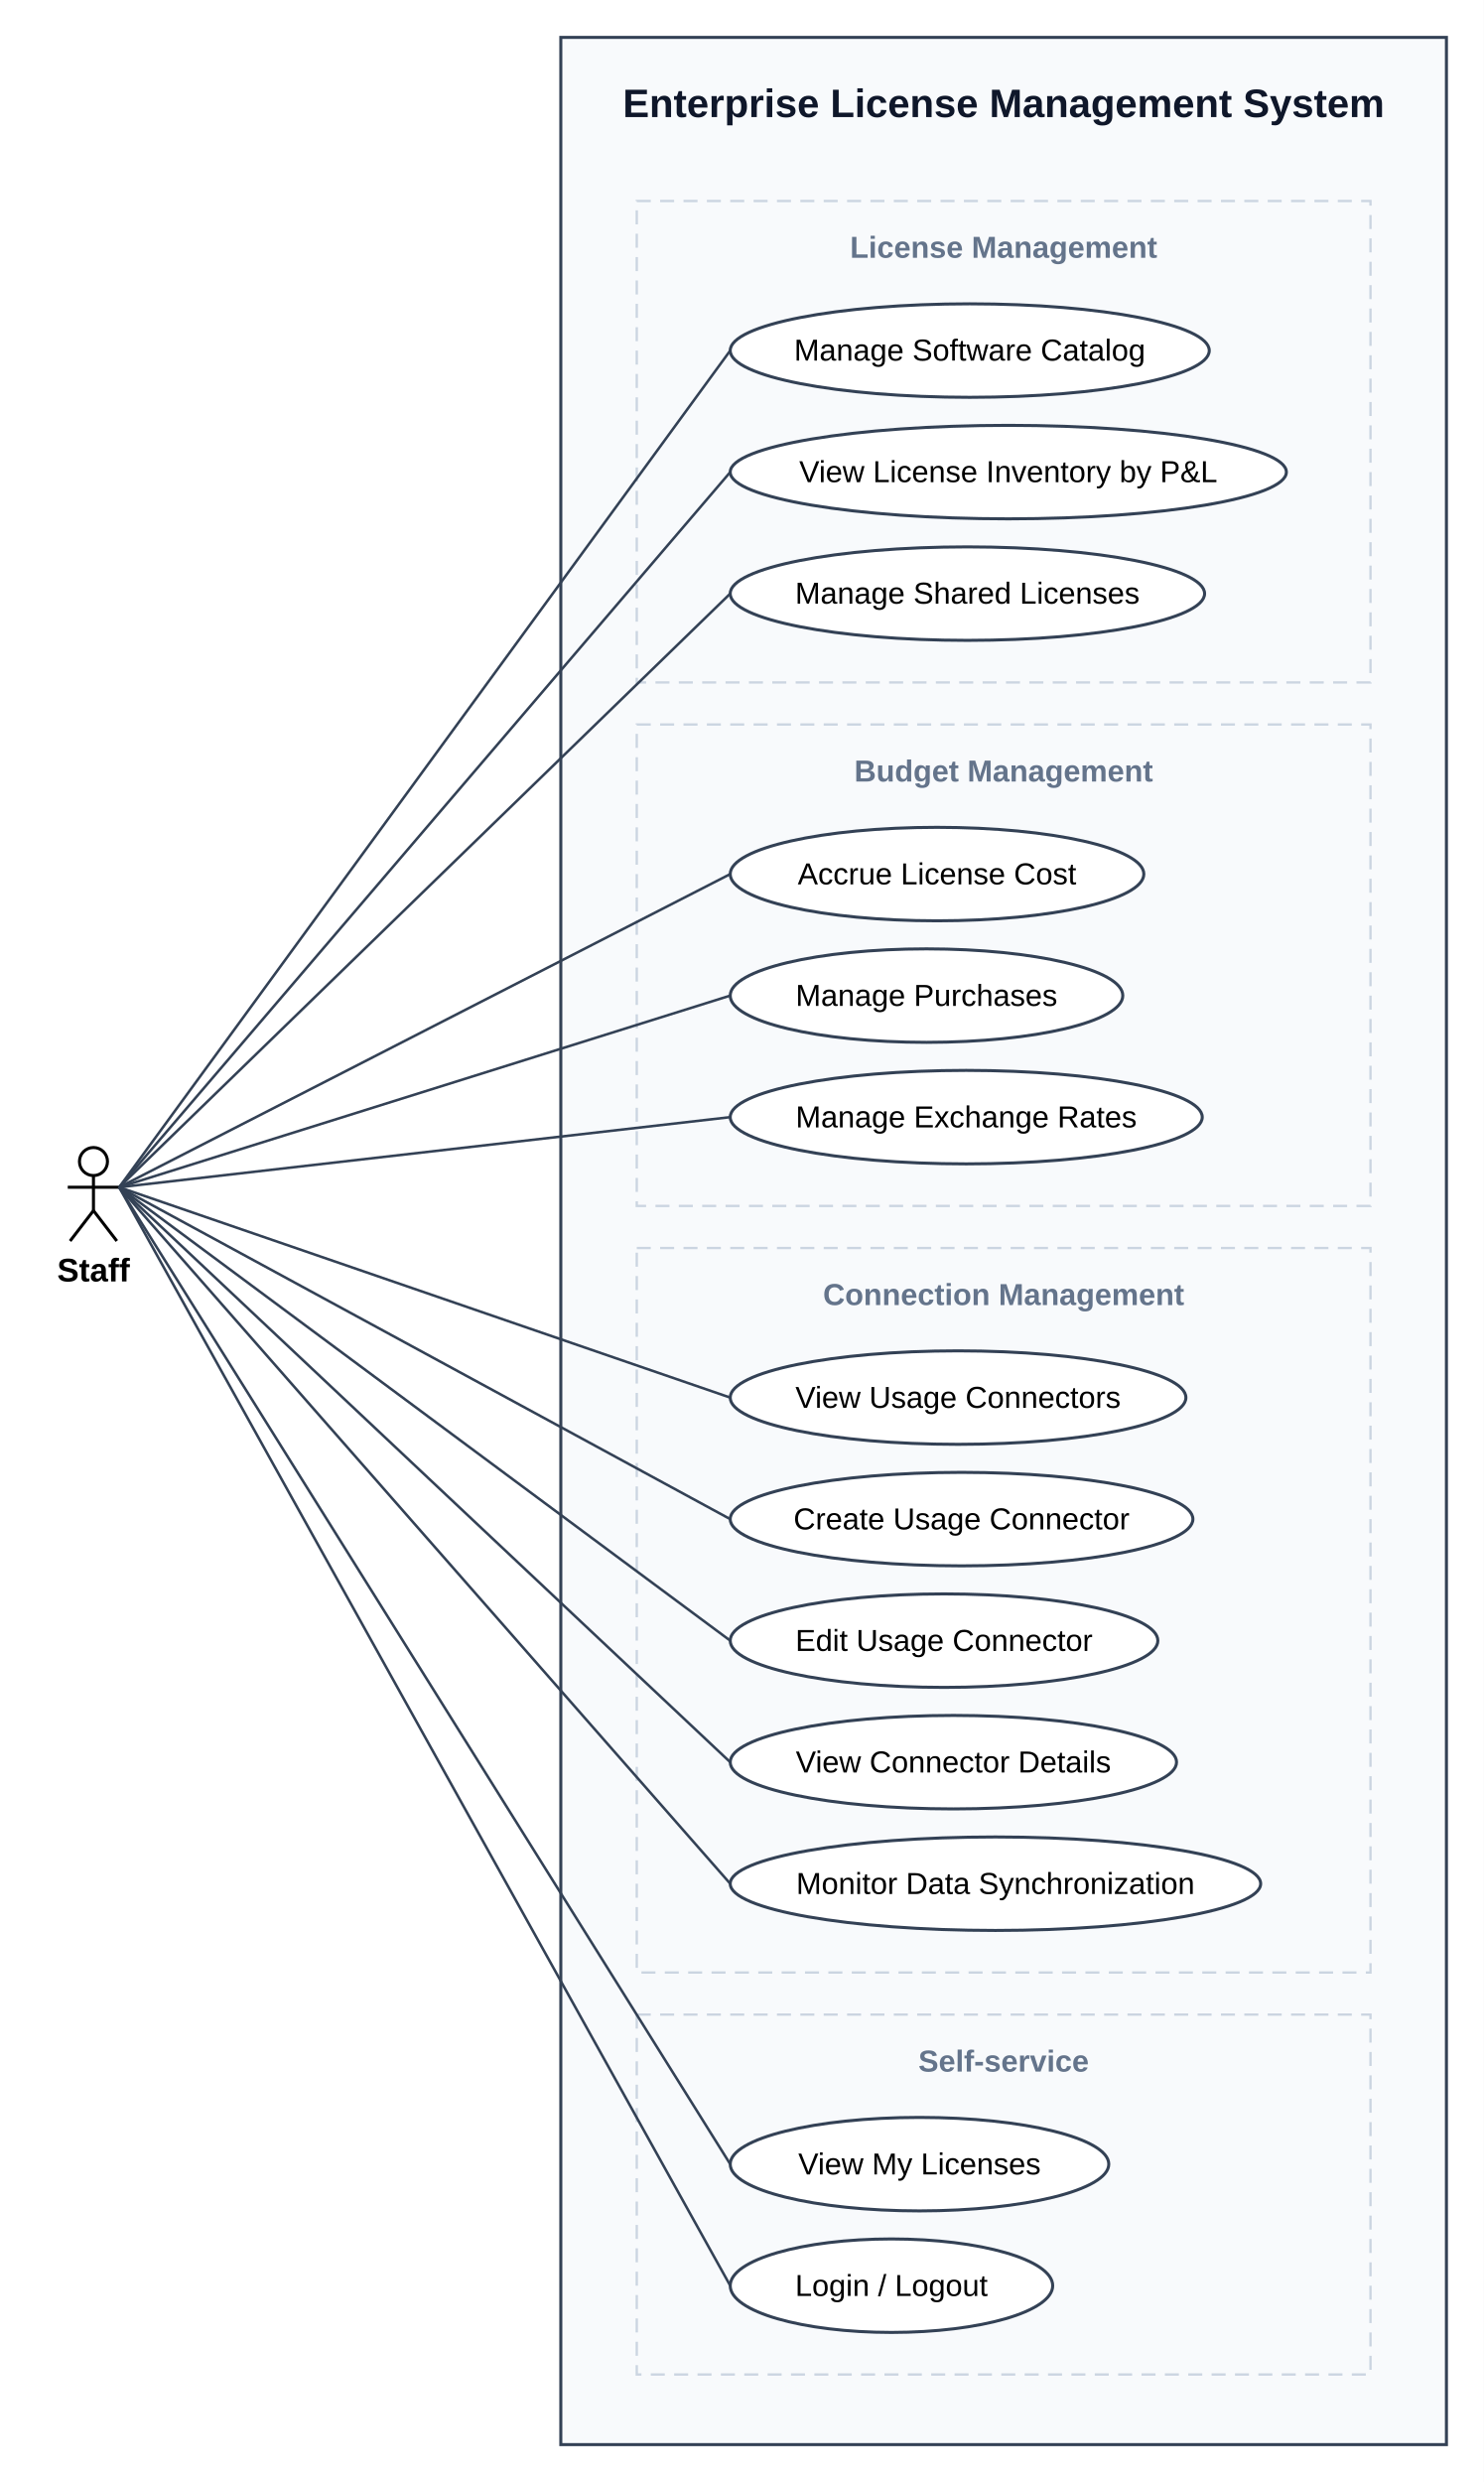
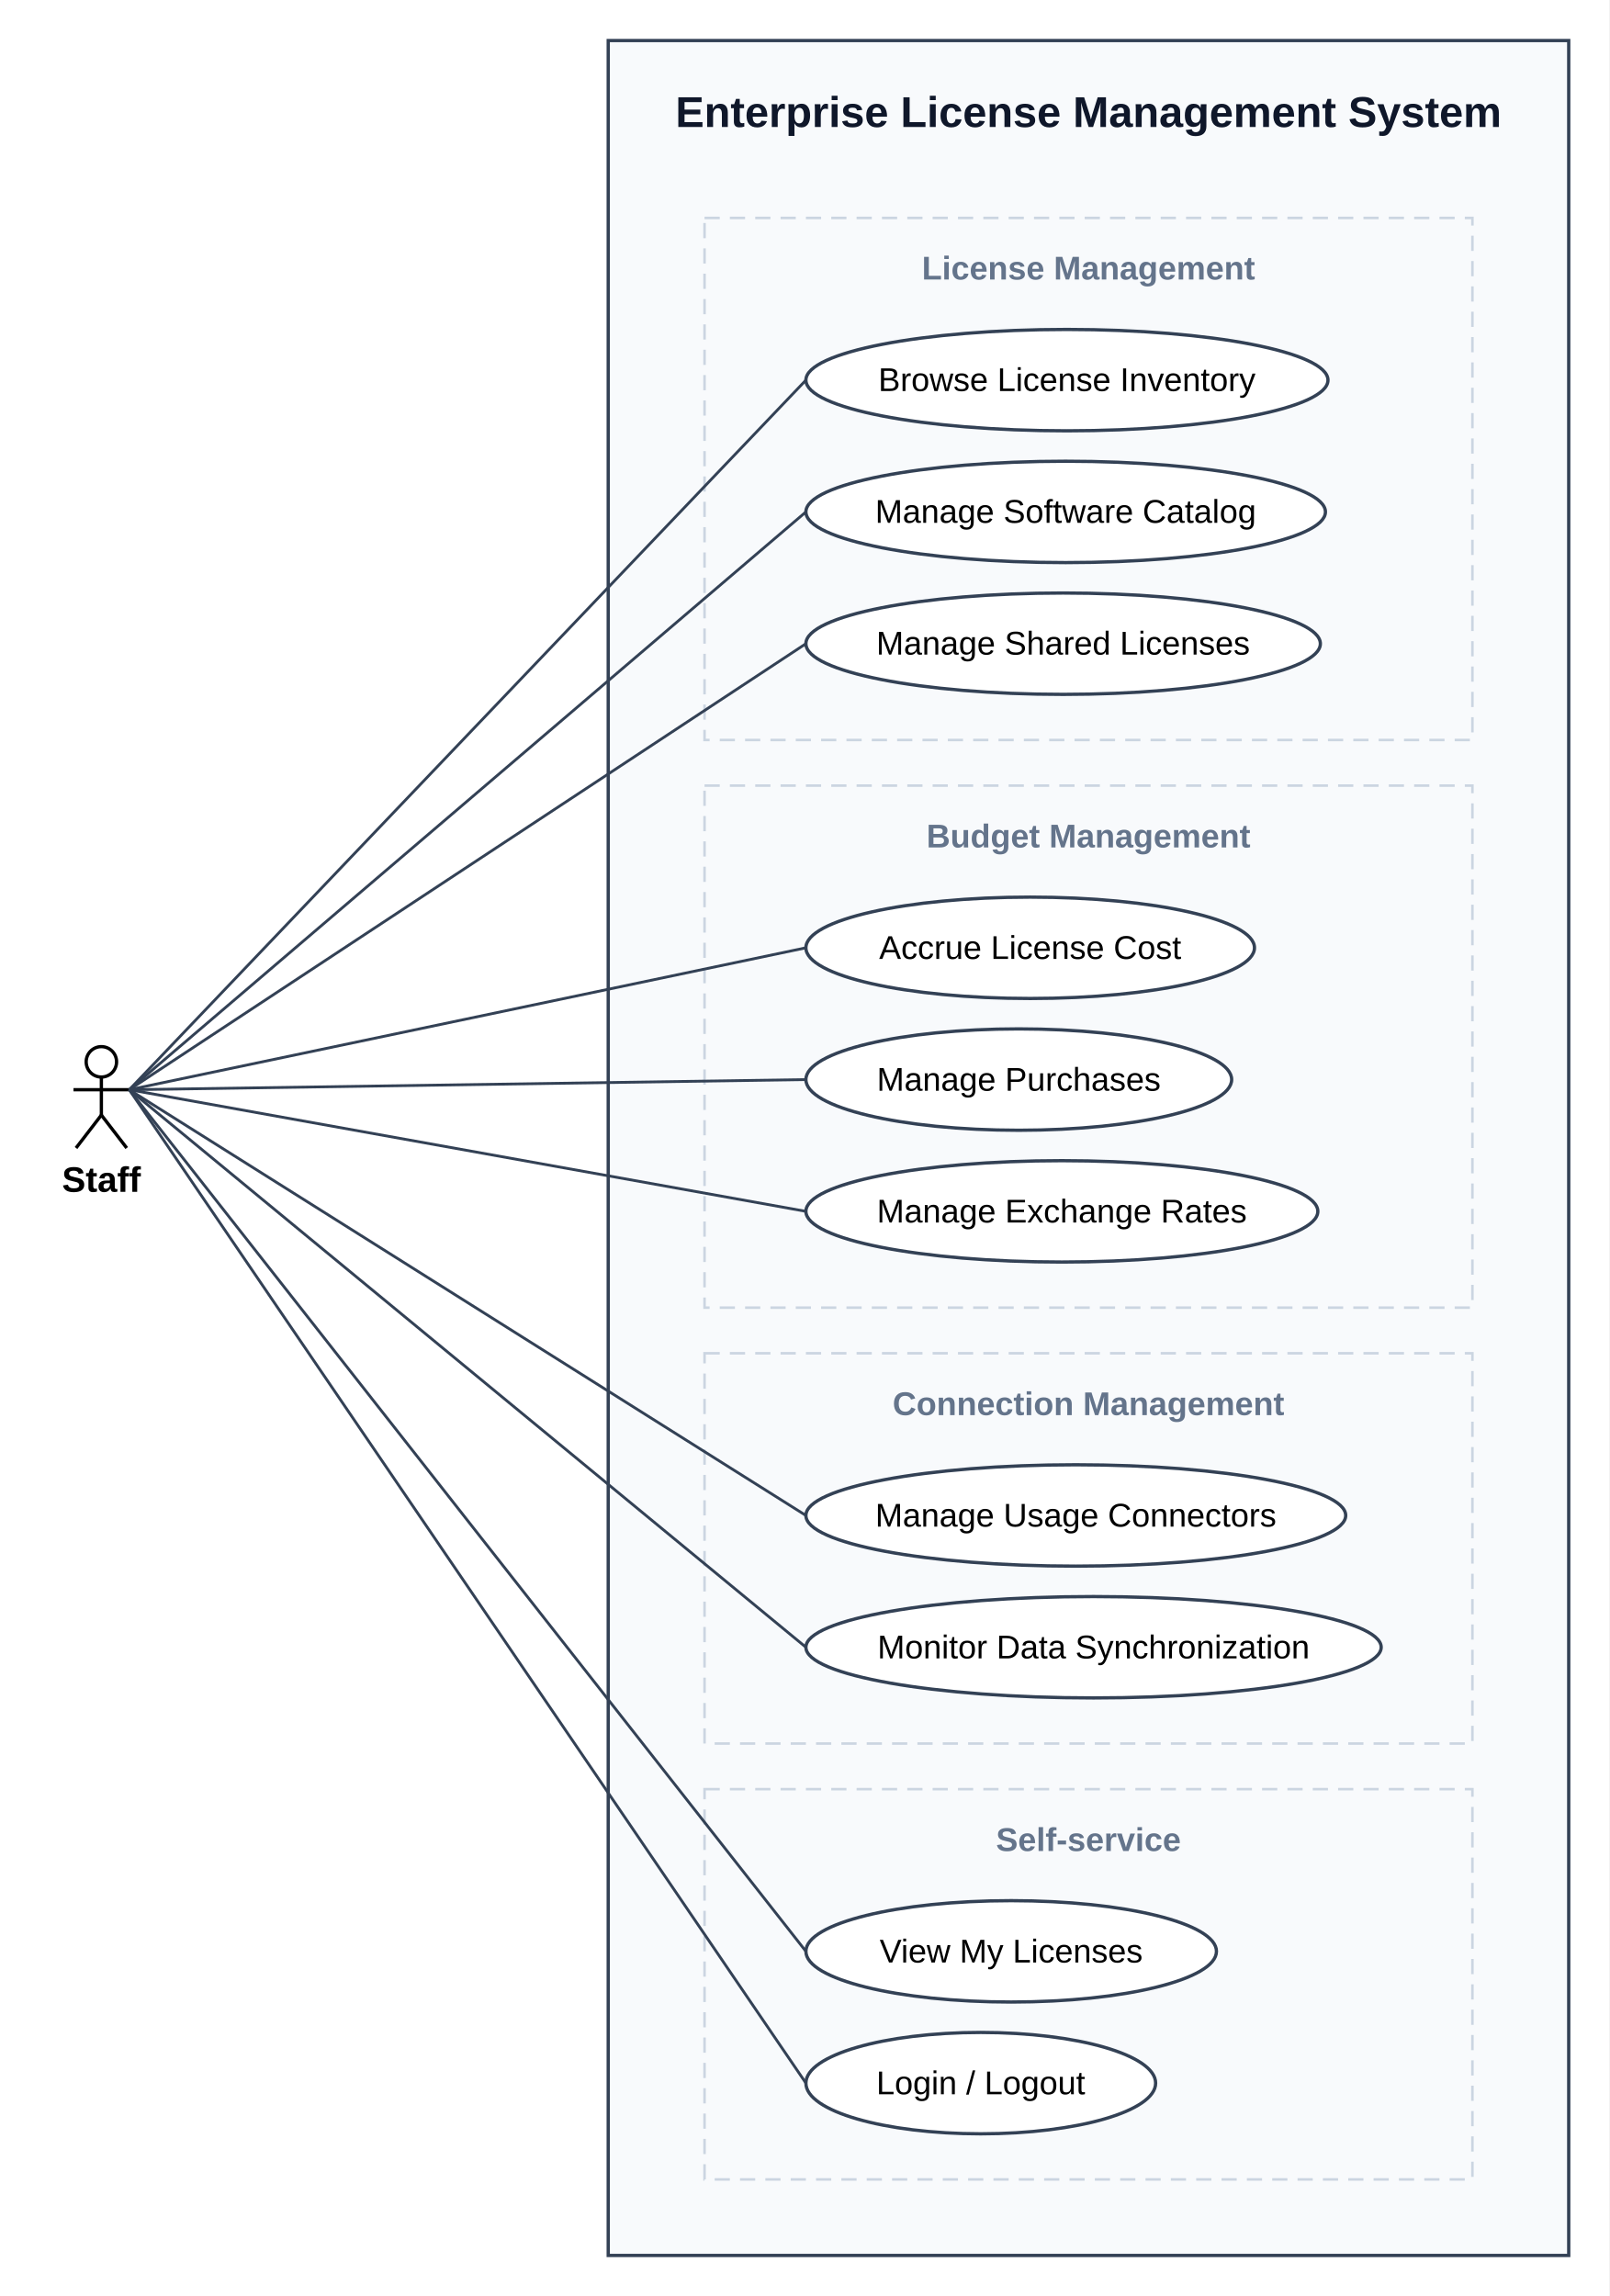
- <svg xmlns="http://www.w3.org/2000/svg" width="635" height="1062" viewBox="0 0 635 1062" font-family="Liberation Sans, Arial, Helvetica, sans-serif">
+ <svg xmlns="http://www.w3.org/2000/svg" width="635" height="906" viewBox="0 0 635 906" font-family="Liberation Sans, Arial, Helvetica, sans-serif">
  <rect width="100%" height="100%" fill="#ffffff" />
  <g transform="translate(-20.0,16.0)">
-     <rect x="260.0" y="0.0" width="379.0" height="1030.0" rx="0" fill="#F8FAFC" stroke="#334155" stroke-width="1.3" />
+     <rect x="260.0" y="0.0" width="379.0" height="874.0" rx="0" fill="#F8FAFC" stroke="#334155" stroke-width="1.3" />
    <text x="449.5" y="34.1" font-size="17" fill="#0f172a" text-anchor="middle" font-weight="bold" xml:space="preserve">Enterprise License Management System</text>
-     <rect x="292.5" y="70.0" width="314.0" height="206.0" rx="0" fill="#F8FAFC" stroke="#CBD5E1" stroke-width="1" stroke-dasharray="6 4" />
+     <rect x="298.0" y="70.0" width="303.0" height="206.0" rx="0" fill="#F8FAFC" stroke="#CBD5E1" stroke-width="1" stroke-dasharray="6 4" />
    <text x="449.5" y="94.3" font-size="13" fill="#64748B" text-anchor="middle" font-weight="bold" xml:space="preserve">License Management</text>
-     <ellipse cx="435.0" cy="134.0" rx="102.5" ry="20.0" fill="#ffffff" stroke="#334155" stroke-width="1.3" />
-     <text x="435.0" y="138.3" font-size="13" fill="#000000" text-anchor="middle" xml:space="preserve">Manage Software Catalog</text>
-     <ellipse cx="451.5" cy="186.0" rx="119.0" ry="20.0" fill="#ffffff" stroke="#334155" stroke-width="1.3" />
-     <text x="451.5" y="190.3" font-size="13" fill="#000000" text-anchor="middle" xml:space="preserve">View License Inventory by P&amp;L</text>
-     <ellipse cx="434.0" cy="238.0" rx="101.5" ry="20.0" fill="#ffffff" stroke="#334155" stroke-width="1.3" />
-     <text x="434.0" y="242.3" font-size="13" fill="#000000" text-anchor="middle" xml:space="preserve">Manage Shared Licenses</text>
-     <rect x="292.5" y="294.0" width="314.0" height="206.0" rx="0" fill="#F8FAFC" stroke="#CBD5E1" stroke-width="1" stroke-dasharray="6 4" />
+     <ellipse cx="441.0" cy="134.0" rx="103.0" ry="20.0" fill="#ffffff" stroke="#334155" stroke-width="1.3" />
+     <text x="441.0" y="138.3" font-size="13" fill="#000000" text-anchor="middle" xml:space="preserve">Browse License Inventory</text>
+     <ellipse cx="440.5" cy="186.0" rx="102.5" ry="20.0" fill="#ffffff" stroke="#334155" stroke-width="1.3" />
+     <text x="440.5" y="190.3" font-size="13" fill="#000000" text-anchor="middle" xml:space="preserve">Manage Software Catalog</text>
+     <ellipse cx="439.5" cy="238.0" rx="101.5" ry="20.0" fill="#ffffff" stroke="#334155" stroke-width="1.3" />
+     <text x="439.5" y="242.3" font-size="13" fill="#000000" text-anchor="middle" xml:space="preserve">Manage Shared Licenses</text>
+     <rect x="298.0" y="294.0" width="303.0" height="206.0" rx="0" fill="#F8FAFC" stroke="#CBD5E1" stroke-width="1" stroke-dasharray="6 4" />
    <text x="449.5" y="318.4" font-size="13" fill="#64748B" text-anchor="middle" font-weight="bold" xml:space="preserve">Budget Management</text>
-     <ellipse cx="421.0" cy="358.0" rx="88.5" ry="20.0" fill="#ffffff" stroke="#334155" stroke-width="1.3" />
-     <text x="421.0" y="362.4" font-size="13" fill="#000000" text-anchor="middle" xml:space="preserve">Accrue License Cost</text>
-     <ellipse cx="416.5" cy="410.0" rx="84.0" ry="20.0" fill="#ffffff" stroke="#334155" stroke-width="1.3" />
-     <text x="416.5" y="414.4" font-size="13" fill="#000000" text-anchor="middle" xml:space="preserve">Manage Purchases</text>
-     <ellipse cx="433.5" cy="462.0" rx="101.0" ry="20.0" fill="#ffffff" stroke="#334155" stroke-width="1.3" />
-     <text x="433.5" y="466.4" font-size="13" fill="#000000" text-anchor="middle" xml:space="preserve">Manage Exchange Rates</text>
-     <rect x="292.5" y="518.0" width="314.0" height="310.0" rx="0" fill="#F8FAFC" stroke="#CBD5E1" stroke-width="1" stroke-dasharray="6 4" />
+     <ellipse cx="426.5" cy="358.0" rx="88.5" ry="20.0" fill="#ffffff" stroke="#334155" stroke-width="1.3" />
+     <text x="426.5" y="362.4" font-size="13" fill="#000000" text-anchor="middle" xml:space="preserve">Accrue License Cost</text>
+     <ellipse cx="422.0" cy="410.0" rx="84.0" ry="20.0" fill="#ffffff" stroke="#334155" stroke-width="1.3" />
+     <text x="422.0" y="414.4" font-size="13" fill="#000000" text-anchor="middle" xml:space="preserve">Manage Purchases</text>
+     <ellipse cx="439.0" cy="462.0" rx="101.0" ry="20.0" fill="#ffffff" stroke="#334155" stroke-width="1.3" />
+     <text x="439.0" y="466.4" font-size="13" fill="#000000" text-anchor="middle" xml:space="preserve">Manage Exchange Rates</text>
+     <rect x="298.0" y="518.0" width="303.0" height="154.0" rx="0" fill="#F8FAFC" stroke="#CBD5E1" stroke-width="1" stroke-dasharray="6 4" />
    <text x="449.5" y="542.4" font-size="13" fill="#64748B" text-anchor="middle" font-weight="bold" xml:space="preserve">Connection Management</text>
-     <ellipse cx="430.0" cy="582.0" rx="97.5" ry="20.0" fill="#ffffff" stroke="#334155" stroke-width="1.3" />
-     <text x="430.0" y="586.4" font-size="13" fill="#000000" text-anchor="middle" xml:space="preserve">View Usage Connectors</text>
-     <ellipse cx="431.5" cy="634.0" rx="99.0" ry="20.0" fill="#ffffff" stroke="#334155" stroke-width="1.3" />
-     <text x="431.5" y="638.4" font-size="13" fill="#000000" text-anchor="middle" xml:space="preserve">Create Usage Connector</text>
-     <ellipse cx="424.0" cy="686.0" rx="91.5" ry="20.0" fill="#ffffff" stroke="#334155" stroke-width="1.3" />
-     <text x="424.0" y="690.4" font-size="13" fill="#000000" text-anchor="middle" xml:space="preserve">Edit Usage Connector</text>
-     <ellipse cx="428.0" cy="738.0" rx="95.5" ry="20.0" fill="#ffffff" stroke="#334155" stroke-width="1.3" />
-     <text x="428.0" y="742.4" font-size="13" fill="#000000" text-anchor="middle" xml:space="preserve">View Connector Details</text>
-     <ellipse cx="446.0" cy="790.0" rx="113.5" ry="20.0" fill="#ffffff" stroke="#334155" stroke-width="1.3" />
-     <text x="446.0" y="794.4" font-size="13" fill="#000000" text-anchor="middle" xml:space="preserve">Monitor Data Synchronization</text>
-     <rect x="292.5" y="846.0" width="314.0" height="154.0" rx="0" fill="#F8FAFC" stroke="#CBD5E1" stroke-width="1" stroke-dasharray="6 4" />
-     <text x="449.5" y="870.4" font-size="13" fill="#64748B" text-anchor="middle" font-weight="bold" xml:space="preserve">Self-service</text>
-     <ellipse cx="413.5" cy="910.0" rx="81.0" ry="20.0" fill="#ffffff" stroke="#334155" stroke-width="1.3" />
-     <text x="413.5" y="914.4" font-size="13" fill="#000000" text-anchor="middle" xml:space="preserve">View My Licenses</text>
-     <ellipse cx="401.5" cy="962.0" rx="69.0" ry="20.0" fill="#ffffff" stroke="#334155" stroke-width="1.3" />
-     <text x="401.5" y="966.4" font-size="13" fill="#000000" text-anchor="middle" xml:space="preserve">Login / Logout</text>
-     <circle cx="60" cy="481.0" r="6" fill="#fff" stroke="#000" stroke-width="1.3" />
-     <line x1="60" y1="487.0" x2="60" y2="502.0" stroke="#000" stroke-width="1.3" fill="none" />
-     <line x1="49" y1="492.0" x2="71" y2="492.0" stroke="#000" stroke-width="1.3" fill="none" />
-     <line x1="60" y1="502.0" x2="50" y2="515.0" stroke="#000" stroke-width="1.3" fill="none" />
-     <line x1="60" y1="502.0" x2="70" y2="515.0" stroke="#000" stroke-width="1.3" fill="none" />
-     <text x="60.0" y="532.3" font-size="14" fill="#000000" text-anchor="middle" font-weight="bold" xml:space="preserve">Staff</text>
-     <path d="M71.0,492.0 L332.5,134.0" fill="none" stroke="#334155" stroke-width="1.1" />
-     <path d="M71.0,492.0 L332.5,186.0" fill="none" stroke="#334155" stroke-width="1.1" />
-     <path d="M71.0,492.0 L332.5,238.0" fill="none" stroke="#334155" stroke-width="1.1" />
-     <path d="M71.0,492.0 L332.5,358.0" fill="none" stroke="#334155" stroke-width="1.1" />
-     <path d="M71.0,492.0 L332.5,410.0" fill="none" stroke="#334155" stroke-width="1.1" />
-     <path d="M71.0,492.0 L332.5,462.0" fill="none" stroke="#334155" stroke-width="1.1" />
-     <path d="M71.0,492.0 L332.5,582.0" fill="none" stroke="#334155" stroke-width="1.1" />
-     <path d="M71.0,492.0 L332.5,634.0" fill="none" stroke="#334155" stroke-width="1.1" />
-     <path d="M71.0,492.0 L332.5,686.0" fill="none" stroke="#334155" stroke-width="1.1" />
-     <path d="M71.0,492.0 L332.5,738.0" fill="none" stroke="#334155" stroke-width="1.1" />
-     <path d="M71.0,492.0 L332.5,790.0" fill="none" stroke="#334155" stroke-width="1.1" />
-     <path d="M71.0,492.0 L332.5,910.0" fill="none" stroke="#334155" stroke-width="1.1" />
-     <path d="M71.0,492.0 L332.5,962.0" fill="none" stroke="#334155" stroke-width="1.1" />
+     <ellipse cx="444.5" cy="582.0" rx="106.5" ry="20.0" fill="#ffffff" stroke="#334155" stroke-width="1.3" />
+     <text x="444.5" y="586.4" font-size="13" fill="#000000" text-anchor="middle" xml:space="preserve">Manage Usage Connectors</text>
+     <ellipse cx="451.5" cy="634.0" rx="113.5" ry="20.0" fill="#ffffff" stroke="#334155" stroke-width="1.3" />
+     <text x="451.5" y="638.4" font-size="13" fill="#000000" text-anchor="middle" xml:space="preserve">Monitor Data Synchronization</text>
+     <rect x="298.0" y="690.0" width="303.0" height="154.0" rx="0" fill="#F8FAFC" stroke="#CBD5E1" stroke-width="1" stroke-dasharray="6 4" />
+     <text x="449.5" y="714.4" font-size="13" fill="#64748B" text-anchor="middle" font-weight="bold" xml:space="preserve">Self-service</text>
+     <ellipse cx="419.0" cy="754.0" rx="81.0" ry="20.0" fill="#ffffff" stroke="#334155" stroke-width="1.3" />
+     <text x="419.0" y="758.4" font-size="13" fill="#000000" text-anchor="middle" xml:space="preserve">View My Licenses</text>
+     <ellipse cx="407.0" cy="806.0" rx="69.0" ry="20.0" fill="#ffffff" stroke="#334155" stroke-width="1.3" />
+     <text x="407.0" y="810.4" font-size="13" fill="#000000" text-anchor="middle" xml:space="preserve">Login / Logout</text>
+     <circle cx="60" cy="403.0" r="6" fill="#fff" stroke="#000" stroke-width="1.3" />
+     <line x1="60" y1="409.0" x2="60" y2="424.0" stroke="#000" stroke-width="1.3" fill="none" />
+     <line x1="49" y1="414.0" x2="71" y2="414.0" stroke="#000" stroke-width="1.3" fill="none" />
+     <line x1="60" y1="424.0" x2="50" y2="437.0" stroke="#000" stroke-width="1.3" fill="none" />
+     <line x1="60" y1="424.0" x2="70" y2="437.0" stroke="#000" stroke-width="1.3" fill="none" />
+     <text x="60.0" y="454.3" font-size="14" fill="#000000" text-anchor="middle" font-weight="bold" xml:space="preserve">Staff</text>
+     <path d="M71.0,414.0 L338.0,134.0" fill="none" stroke="#334155" stroke-width="1.1" />
+     <path d="M71.0,414.0 L338.0,186.0" fill="none" stroke="#334155" stroke-width="1.1" />
+     <path d="M71.0,414.0 L338.0,238.0" fill="none" stroke="#334155" stroke-width="1.1" />
+     <path d="M71.0,414.0 L338.0,358.0" fill="none" stroke="#334155" stroke-width="1.1" />
+     <path d="M71.0,414.0 L338.0,410.0" fill="none" stroke="#334155" stroke-width="1.1" />
+     <path d="M71.0,414.0 L338.0,462.0" fill="none" stroke="#334155" stroke-width="1.1" />
+     <path d="M71.0,414.0 L338.0,582.0" fill="none" stroke="#334155" stroke-width="1.1" />
+     <path d="M71.0,414.0 L338.0,634.0" fill="none" stroke="#334155" stroke-width="1.1" />
+     <path d="M71.0,414.0 L338.0,754.0" fill="none" stroke="#334155" stroke-width="1.1" />
+     <path d="M71.0,414.0 L338.0,806.0" fill="none" stroke="#334155" stroke-width="1.1" />
  </g>
</svg>
